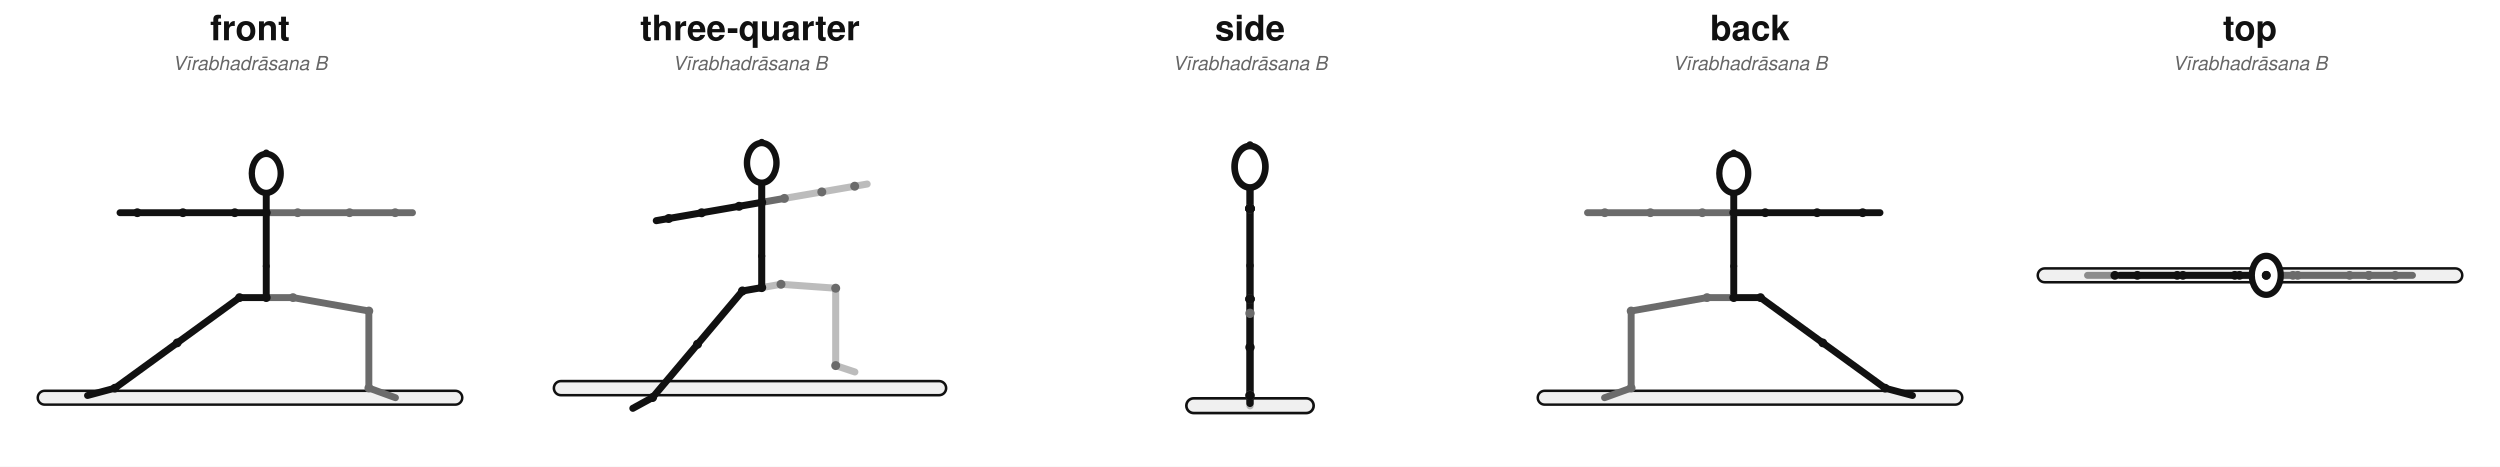
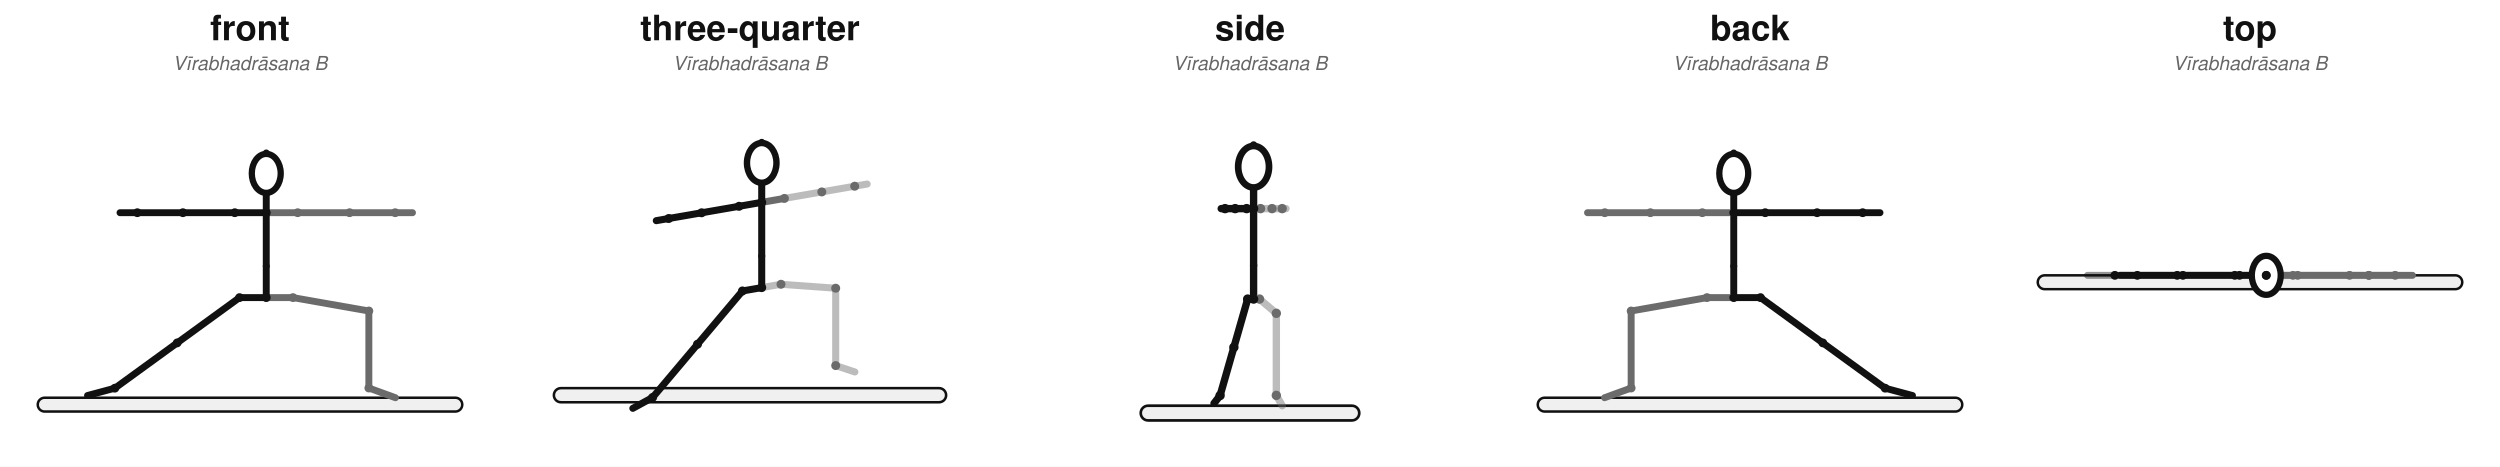
<svg xmlns="http://www.w3.org/2000/svg" viewBox="0 0 1500 280" width="1500" height="280">
  <g transform="translate(0 0)">
    <svg viewBox="0 0 300 280" width="300" height="280" data-pose="virabhadrasana-b" data-style="stick" role="img" aria-label="front (Vīrabhadrāsana B)">
      <defs>
        <marker id="asanakit-arrow" viewBox="0 0 10 10" refX="8" refY="5" markerWidth="5" markerHeight="5" orient="auto-start-reverse" markerUnits="strokeWidth">
          <path d="M 0 0 L 10 5 L 0 10 z" fill="#c1121f" />
        </marker>
      </defs>
      <rect data-layer="background" x="0" y="0" width="300" height="280" fill="#ffffff" />
      <g data-layer="title">
        <text x="150" y="24.15" text-anchor="middle" fill="#111111" font-family="Helvetica Neue, Helvetica, Arial, sans-serif" font-size="21" font-weight="600">front</text>
        <text x="150" y="42" text-anchor="middle" fill="#666666" font-family="Helvetica Neue, Helvetica, Arial, sans-serif" font-size="11.55" font-style="italic">Vīrabhadrāsana B</text>
      </g>
      <g data-layer="props">
-         <rect data-prop="mat" x="22.642" y="234.476" width="254.717" height="8.302" rx="4.151" fill="#f0f0f0" stroke="#111111" stroke-width="1.509" />
+         <rect data-prop="mat" x="22.642" y="238.627" width="254.717" height="8.302" rx="4.151" fill="#f0f0f0" stroke="#111111" stroke-width="1.509" />
      </g>
      <g data-layer="figure">
        <line data-bone="footL" data-side="left" x1="221.312" y1="232.819" x2="237.269" y2="238.627" stroke="#6b6b6b" stroke-width="4.151" stroke-linecap="round" />
        <line data-bone="clavicleL" data-side="left" x1="159.75" y1="127.622" x2="178.618" y2="127.622" stroke="#6b6b6b" stroke-width="4.151" stroke-linecap="round" />
        <line data-bone="clavicleR" data-side="right" x1="159.75" y1="127.622" x2="140.882" y2="127.622" stroke="#111111" stroke-width="4.151" stroke-linecap="round" />
        <line data-bone="head" data-side="center" x1="159.75" y1="116.301" x2="159.75" y2="91.773" stroke="#111111" stroke-width="4.151" stroke-linecap="round" />
        <ellipse data-part="head" cx="159.75" cy="104.037" rx="8.679" ry="11.698" fill="#ffffff" stroke="#111111" stroke-width="3.774" />
        <line data-bone="hipL" data-side="left" x1="159.75" y1="178.566" x2="175.788" y2="178.566" stroke="#6b6b6b" stroke-width="4.151" stroke-linecap="round" />
        <line data-bone="hipR" data-side="right" x1="159.75" y1="178.566" x2="143.712" y2="178.566" stroke="#111111" stroke-width="4.151" stroke-linecap="round" />
        <line data-bone="neck" data-side="center" x1="159.75" y1="127.622" x2="159.75" y2="116.301" stroke="#111111" stroke-width="4.151" stroke-linecap="round" />
        <line data-bone="pelvis" data-side="center" x1="159.75" y1="178.566" x2="159.75" y2="159.698" stroke="#111111" stroke-width="4.151" stroke-linecap="round" />
        <line data-bone="spine" data-side="center" x1="159.75" y1="159.698" x2="159.75" y2="127.622" stroke="#111111" stroke-width="4.151" stroke-linecap="round" />
        <line data-bone="upperArmL" data-side="left" x1="178.618" y1="127.622" x2="209.75" y2="127.622" stroke="#6b6b6b" stroke-width="4.151" stroke-linecap="round" />
        <line data-bone="upperArmR" data-side="right" x1="140.882" y1="127.622" x2="109.75" y2="127.622" stroke="#111111" stroke-width="4.151" stroke-linecap="round" />
        <line data-bone="thighR" data-side="right" x1="143.712" y1="178.566" x2="106.314" y2="205.737" stroke="#111111" stroke-width="4.151" stroke-linecap="round" />
        <line data-bone="thighL" data-side="left" x1="175.788" y1="178.566" x2="221.312" y2="186.593" stroke="#6b6b6b" stroke-width="4.151" stroke-linecap="round" />
        <line data-bone="forearmL" data-side="left" x1="209.75" y1="127.622" x2="237.109" y2="127.622" stroke="#6b6b6b" stroke-width="4.151" stroke-linecap="round" />
        <line data-bone="forearmR" data-side="right" x1="109.75" y1="127.622" x2="82.392" y2="127.622" stroke="#111111" stroke-width="4.151" stroke-linecap="round" />
        <line data-bone="shinL" data-side="left" x1="221.312" y1="186.593" x2="221.312" y2="232.819" stroke="#6b6b6b" stroke-width="4.151" stroke-linecap="round" />
        <line data-bone="shinR" data-side="right" x1="106.314" y1="205.737" x2="68.917" y2="232.908" stroke="#111111" stroke-width="4.151" stroke-linecap="round" />
        <line data-bone="handL" data-side="left" x1="237.109" y1="127.622" x2="247.486" y2="127.622" stroke="#6b6b6b" stroke-width="4.151" stroke-linecap="round" />
        <line data-bone="handR" data-side="right" x1="82.392" y1="127.622" x2="72.014" y2="127.622" stroke="#111111" stroke-width="4.151" stroke-linecap="round" />
        <line data-bone="footR" data-side="right" x1="68.917" y1="232.908" x2="52.514" y2="237.303" stroke="#111111" stroke-width="4.151" stroke-linecap="round" />
        <g data-part="joints">
          <circle data-joint="shoulderL" cx="178.618" cy="127.622" r="2.642" fill="#6b6b6b" />
          <circle data-joint="elbowL" cx="209.75" cy="127.622" r="2.642" fill="#6b6b6b" />
          <circle data-joint="wristL" cx="237.109" cy="127.622" r="2.642" fill="#6b6b6b" />
          <circle data-joint="shoulderR" cx="140.882" cy="127.622" r="2.642" fill="#111111" />
          <circle data-joint="elbowR" cx="109.75" cy="127.622" r="2.642" fill="#111111" />
          <circle data-joint="wristR" cx="82.392" cy="127.622" r="2.642" fill="#111111" />
          <circle data-joint="hipJointL" cx="175.788" cy="178.566" r="2.642" fill="#6b6b6b" />
          <circle data-joint="kneeL" cx="221.312" cy="186.593" r="2.642" fill="#6b6b6b" />
          <circle data-joint="ankleL" cx="221.312" cy="232.819" r="2.642" fill="#6b6b6b" />
          <circle data-joint="hipJointR" cx="143.712" cy="178.566" r="2.642" fill="#111111" />
          <circle data-joint="kneeR" cx="106.314" cy="205.737" r="2.642" fill="#111111" />
          <circle data-joint="ankleR" cx="68.917" cy="232.908" r="2.642" fill="#111111" />
          <circle data-joint="chest" cx="159.75" cy="127.622" r="2.642" fill="#111111" />
          <circle data-joint="hipCenter" cx="159.75" cy="178.566" r="2.642" fill="#111111" />
        </g>
      </g>
    </svg>
  </g>
  <g transform="translate(300 0)">
    <svg viewBox="0 0 300 280" width="300" height="280" data-pose="virabhadrasana-b" data-style="stick" role="img" aria-label="three-quarter (Vīrabhadrāsana B)">
      <defs>
        <marker id="asanakit-arrow" viewBox="0 0 10 10" refX="8" refY="5" markerWidth="5" markerHeight="5" orient="auto-start-reverse" markerUnits="strokeWidth">
          <path d="M 0 0 L 10 5 L 0 10 z" fill="#c1121f" />
        </marker>
      </defs>
      <rect data-layer="background" x="0" y="0" width="300" height="280" fill="#ffffff" />
      <g data-layer="title">
        <text x="150" y="24.15" text-anchor="middle" fill="#111111" font-family="Helvetica Neue, Helvetica, Arial, sans-serif" font-size="21" font-weight="600">three-quarter</text>
        <text x="150" y="42" text-anchor="middle" fill="#666666" font-family="Helvetica Neue, Helvetica, Arial, sans-serif" font-size="11.55" font-style="italic">Vīrabhadrāsana B</text>
      </g>
      <g data-layer="props">
-         <rect data-prop="mat" x="32.322" y="228.654" width="235.356" height="8.465" rx="4.233" fill="#f0f0f0" stroke="#111111" stroke-width="1.539" />
+         <rect data-prop="mat" x="32.322" y="232.887" width="235.356" height="8.465" rx="4.233" fill="#f0f0f0" stroke="#111111" stroke-width="1.539" />
      </g>
      <g data-layer="figure">
        <line data-bone="footL" data-side="left" x1="201.418" y1="219.347" x2="212.924" y2="223.181" stroke="#6b6b6b" stroke-width="4.233" stroke-linecap="round" opacity="0.45" />
        <line data-bone="handL" data-side="left" x1="212.808" y1="111.73" x2="220.291" y2="110.431" stroke="#6b6b6b" stroke-width="4.233" stroke-linecap="round" opacity="0.45" />
        <line data-bone="shinL" data-side="left" x1="201.418" y1="172.926" x2="201.418" y2="219.347" stroke="#6b6b6b" stroke-width="4.233" stroke-linecap="round" opacity="0.45" />
        <line data-bone="forearmL" data-side="left" x1="193.082" y1="115.155" x2="212.808" y2="111.73" stroke="#6b6b6b" stroke-width="4.233" stroke-linecap="round" opacity="0.45" />
        <line data-bone="thighL" data-side="left" x1="168.594" y1="170.565" x2="201.418" y2="172.926" stroke="#6b6b6b" stroke-width="4.233" stroke-linecap="round" opacity="0.45" />
        <line data-bone="upperArmL" data-side="left" x1="170.635" y1="119.053" x2="193.082" y2="115.155" stroke="#6b6b6b" stroke-width="4.233" stroke-linecap="round" opacity="0.45" />
        <line data-bone="hipL" data-side="left" x1="157.03" y1="172.573" x2="168.594" y2="170.565" stroke="#6b6b6b" stroke-width="4.233" stroke-linecap="round" opacity="0.45" />
        <line data-bone="pelvis" data-side="center" x1="157.03" y1="172.573" x2="157.03" y2="153.626" stroke="#111111" stroke-width="4.233" stroke-linecap="round" />
        <line data-bone="clavicleL" data-side="left" x1="157.03" y1="121.416" x2="170.635" y2="119.053" stroke="#6b6b6b" stroke-width="4.233" stroke-linecap="round" />
        <line data-bone="hipR" data-side="right" x1="157.03" y1="172.573" x2="145.466" y2="174.581" stroke="#111111" stroke-width="4.233" stroke-linecap="round" />
        <line data-bone="spine" data-side="center" x1="157.03" y1="153.626" x2="157.03" y2="121.416" stroke="#111111" stroke-width="4.233" stroke-linecap="round" />
        <line data-bone="neck" data-side="center" x1="157.03" y1="121.416" x2="157.03" y2="110.047" stroke="#111111" stroke-width="4.233" stroke-linecap="round" />
        <line data-bone="head" data-side="center" x1="157.03" y1="110.047" x2="157.03" y2="85.416" stroke="#111111" stroke-width="4.233" stroke-linecap="round" />
        <ellipse data-part="head" cx="157.03" cy="97.732" rx="8.85" ry="11.928" fill="#ffffff" stroke="#111111" stroke-width="3.848" />
        <line data-bone="clavicleR" data-side="right" x1="157.03" y1="121.416" x2="143.426" y2="123.778" stroke="#111111" stroke-width="4.233" stroke-linecap="round" />
        <line data-bone="thighR" data-side="right" x1="145.466" y1="174.581" x2="118.501" y2="206.549" stroke="#111111" stroke-width="4.233" stroke-linecap="round" />
        <line data-bone="upperArmR" data-side="right" x1="143.426" y1="123.778" x2="120.979" y2="127.676" stroke="#111111" stroke-width="4.233" stroke-linecap="round" />
        <line data-bone="shinR" data-side="right" x1="118.501" y1="206.549" x2="91.536" y2="238.517" stroke="#111111" stroke-width="4.233" stroke-linecap="round" />
        <line data-bone="forearmR" data-side="right" x1="120.979" y1="127.676" x2="101.252" y2="131.101" stroke="#111111" stroke-width="4.233" stroke-linecap="round" />
        <line data-bone="footR" data-side="right" x1="91.536" y1="238.517" x2="79.709" y2="244.984" stroke="#111111" stroke-width="4.233" stroke-linecap="round" />
        <line data-bone="handR" data-side="right" x1="101.252" y1="131.101" x2="93.77" y2="132.401" stroke="#111111" stroke-width="4.233" stroke-linecap="round" />
        <g data-part="joints">
          <circle data-joint="shoulderL" cx="170.635" cy="119.053" r="2.694" fill="#6b6b6b" />
          <circle data-joint="elbowL" cx="193.082" cy="115.155" r="2.694" fill="#6b6b6b" />
          <circle data-joint="wristL" cx="212.808" cy="111.73" r="2.694" fill="#6b6b6b" />
          <circle data-joint="shoulderR" cx="143.426" cy="123.778" r="2.694" fill="#111111" />
          <circle data-joint="elbowR" cx="120.979" cy="127.676" r="2.694" fill="#111111" />
          <circle data-joint="wristR" cx="101.252" cy="131.101" r="2.694" fill="#111111" />
          <circle data-joint="hipJointL" cx="168.594" cy="170.565" r="2.694" fill="#6b6b6b" />
          <circle data-joint="kneeL" cx="201.418" cy="172.926" r="2.694" fill="#6b6b6b" />
          <circle data-joint="ankleL" cx="201.418" cy="219.347" r="2.694" fill="#6b6b6b" />
          <circle data-joint="hipJointR" cx="145.466" cy="174.581" r="2.694" fill="#111111" />
          <circle data-joint="kneeR" cx="118.501" cy="206.549" r="2.694" fill="#111111" />
          <circle data-joint="ankleR" cx="91.536" cy="238.517" r="2.694" fill="#111111" />
          <circle data-joint="chest" cx="157.03" cy="121.416" r="2.694" fill="#111111" />
          <circle data-joint="hipCenter" cx="157.03" cy="172.573" r="2.694" fill="#111111" />
        </g>
      </g>
    </svg>
  </g>
  <g transform="translate(600 0)">
    <svg viewBox="0 0 300 280" width="300" height="280" data-pose="virabhadrasana-b" data-style="stick" role="img" aria-label="side (Vīrabhadrāsana B)">
      <defs>
        <marker id="asanakit-arrow" viewBox="0 0 10 10" refX="8" refY="5" markerWidth="5" markerHeight="5" orient="auto-start-reverse" markerUnits="strokeWidth">
          <path d="M 0 0 L 10 5 L 0 10 z" fill="#c1121f" />
        </marker>
      </defs>
      <rect data-layer="background" x="0" y="0" width="300" height="280" fill="#ffffff" />
      <g data-layer="title">
        <text x="150" y="24.15" text-anchor="middle" fill="#111111" font-family="Helvetica Neue, Helvetica, Arial, sans-serif" font-size="21" font-weight="600">side</text>
        <text x="150" y="42" text-anchor="middle" fill="#666666" font-family="Helvetica Neue, Helvetica, Arial, sans-serif" font-size="11.55" font-style="italic">Vīrabhadrāsana B</text>
      </g>
      <g data-layer="props">
-         <rect data-prop="mat" x="111.811" y="238.997" width="76.378" height="8.844" rx="4.422" fill="#f0f0f0" stroke="#111111" stroke-width="1.608" />
-       </g>
-       <g data-layer="figure">
-         <line data-bone="handL" data-side="left" x1="150" y1="125.17" x2="150" y2="125.17" stroke="#6b6b6b" stroke-width="4.422" stroke-linecap="round" opacity="0.45" />
-         <line data-bone="footL" data-side="left" x1="150" y1="237.232" x2="150" y2="243.419" stroke="#6b6b6b" stroke-width="4.422" stroke-linecap="round" opacity="0.45" />
-         <line data-bone="forearmL" data-side="left" x1="150" y1="125.17" x2="150" y2="125.17" stroke="#6b6b6b" stroke-width="4.422" stroke-linecap="round" opacity="0.45" />
-         <line data-bone="shinL" data-side="left" x1="150" y1="187.989" x2="150" y2="237.232" stroke="#6b6b6b" stroke-width="4.422" stroke-linecap="round" opacity="0.45" />
-         <line data-bone="thighL" data-side="left" x1="150" y1="179.438" x2="150" y2="187.989" stroke="#6b6b6b" stroke-width="4.422" stroke-linecap="round" opacity="0.45" />
-         <line data-bone="upperArmL" data-side="left" x1="150" y1="125.17" x2="150" y2="125.17" stroke="#6b6b6b" stroke-width="4.422" stroke-linecap="round" opacity="0.45" />
-         <line data-bone="clavicleL" data-side="left" x1="150" y1="125.17" x2="150" y2="125.17" stroke="#6b6b6b" stroke-width="4.422" stroke-linecap="round" opacity="0.45" />
-         <line data-bone="hipL" data-side="left" x1="150" y1="179.438" x2="150" y2="179.438" stroke="#6b6b6b" stroke-width="4.422" stroke-linecap="round" opacity="0.45" />
-         <line data-bone="head" data-side="center" x1="150" y1="113.11" x2="150" y2="86.981" stroke="#111111" stroke-width="4.422" stroke-linecap="round" />
-         <ellipse data-part="head" cx="150" cy="100.045" rx="9.246" ry="12.462" fill="#ffffff" stroke="#111111" stroke-width="4.02" />
-         <line data-bone="neck" data-side="center" x1="150" y1="125.17" x2="150" y2="113.11" stroke="#111111" stroke-width="4.422" stroke-linecap="round" />
-         <line data-bone="pelvis" data-side="center" x1="150" y1="179.438" x2="150" y2="159.338" stroke="#111111" stroke-width="4.422" stroke-linecap="round" />
-         <line data-bone="spine" data-side="center" x1="150" y1="159.338" x2="150" y2="125.17" stroke="#111111" stroke-width="4.422" stroke-linecap="round" />
-         <line data-bone="hipR" data-side="right" x1="150" y1="179.438" x2="150" y2="179.438" stroke="#111111" stroke-width="4.422" stroke-linecap="round" />
-         <line data-bone="clavicleR" data-side="right" x1="150" y1="125.17" x2="150" y2="125.17" stroke="#111111" stroke-width="4.422" stroke-linecap="round" />
-         <line data-bone="upperArmR" data-side="right" x1="150" y1="125.17" x2="150" y2="125.17" stroke="#111111" stroke-width="4.422" stroke-linecap="round" />
-         <line data-bone="thighR" data-side="right" x1="150" y1="179.438" x2="150" y2="208.382" stroke="#111111" stroke-width="4.422" stroke-linecap="round" />
-         <line data-bone="forearmR" data-side="right" x1="150" y1="125.17" x2="150" y2="125.17" stroke="#111111" stroke-width="4.422" stroke-linecap="round" />
-         <line data-bone="shinR" data-side="right" x1="150" y1="208.382" x2="150" y2="237.327" stroke="#111111" stroke-width="4.422" stroke-linecap="round" />
-         <line data-bone="handR" data-side="right" x1="150" y1="125.17" x2="150" y2="125.17" stroke="#111111" stroke-width="4.422" stroke-linecap="round" />
-         <line data-bone="footR" data-side="right" x1="150" y1="237.327" x2="150" y2="242.009" stroke="#111111" stroke-width="4.422" stroke-linecap="round" />
-         <g data-part="joints">
-           <circle data-joint="shoulderL" cx="150" cy="125.17" r="2.814" fill="#6b6b6b" />
-           <circle data-joint="elbowL" cx="150" cy="125.17" r="2.814" fill="#6b6b6b" />
-           <circle data-joint="wristL" cx="150" cy="125.17" r="2.814" fill="#6b6b6b" />
-           <circle data-joint="shoulderR" cx="150" cy="125.17" r="2.814" fill="#111111" />
-           <circle data-joint="elbowR" cx="150" cy="125.17" r="2.814" fill="#111111" />
-           <circle data-joint="wristR" cx="150" cy="125.17" r="2.814" fill="#111111" />
-           <circle data-joint="hipJointL" cx="150" cy="179.438" r="2.814" fill="#6b6b6b" />
-           <circle data-joint="kneeL" cx="150" cy="187.989" r="2.814" fill="#6b6b6b" />
-           <circle data-joint="ankleL" cx="150" cy="237.232" r="2.814" fill="#6b6b6b" />
-           <circle data-joint="hipJointR" cx="150" cy="179.438" r="2.814" fill="#111111" />
-           <circle data-joint="kneeR" cx="150" cy="208.382" r="2.814" fill="#111111" />
-           <circle data-joint="ankleR" cx="150" cy="237.327" r="2.814" fill="#111111" />
-           <circle data-joint="chest" cx="150" cy="125.17" r="2.814" fill="#111111" />
-           <circle data-joint="hipCenter" cx="150" cy="179.438" r="2.814" fill="#111111" />
+         <rect data-prop="mat" x="84.438" y="243.419" width="131.123" height="8.844" rx="4.422" fill="#f0f0f0" stroke="#111111" stroke-width="1.608" />
+       </g>
+       <g data-layer="figure">
+         <line data-bone="handL" data-side="left" x1="169.293" y1="125.17" x2="171.591" y2="125.17" stroke="#6b6b6b" stroke-width="4.422" stroke-linecap="round" opacity="0.45" />
+         <line data-bone="footL" data-side="left" x1="165.794" y1="237.232" x2="169.328" y2="243.419" stroke="#6b6b6b" stroke-width="4.422" stroke-linecap="round" opacity="0.45" />
+         <line data-bone="forearmL" data-side="left" x1="163.234" y1="125.17" x2="169.293" y2="125.17" stroke="#6b6b6b" stroke-width="4.422" stroke-linecap="round" opacity="0.45" />
+         <line data-bone="shinL" data-side="left" x1="165.794" y1="187.989" x2="165.794" y2="237.232" stroke="#6b6b6b" stroke-width="4.422" stroke-linecap="round" opacity="0.45" />
+         <line data-bone="thighL" data-side="left" x1="155.712" y1="179.438" x2="165.794" y2="187.989" stroke="#6b6b6b" stroke-width="4.422" stroke-linecap="round" opacity="0.45" />
+         <line data-bone="upperArmL" data-side="left" x1="156.338" y1="125.17" x2="163.234" y2="125.17" stroke="#6b6b6b" stroke-width="4.422" stroke-linecap="round" opacity="0.45" />
+         <line data-bone="clavicleL" data-side="left" x1="152.159" y1="125.17" x2="156.338" y2="125.17" stroke="#6b6b6b" stroke-width="4.422" stroke-linecap="round" opacity="0.45" />
+         <line data-bone="hipL" data-side="left" x1="152.159" y1="179.438" x2="155.712" y2="179.438" stroke="#6b6b6b" stroke-width="4.422" stroke-linecap="round" opacity="0.45" />
+         <line data-bone="head" data-side="center" x1="152.159" y1="113.11" x2="152.159" y2="86.981" stroke="#111111" stroke-width="4.422" stroke-linecap="round" />
+         <ellipse data-part="head" cx="152.159" cy="100.045" rx="9.246" ry="12.462" fill="#ffffff" stroke="#111111" stroke-width="4.02" />
+         <line data-bone="neck" data-side="center" x1="152.159" y1="125.17" x2="152.159" y2="113.11" stroke="#111111" stroke-width="4.422" stroke-linecap="round" />
+         <line data-bone="pelvis" data-side="center" x1="152.159" y1="179.438" x2="152.159" y2="159.338" stroke="#111111" stroke-width="4.422" stroke-linecap="round" />
+         <line data-bone="spine" data-side="center" x1="152.159" y1="159.338" x2="152.159" y2="125.17" stroke="#111111" stroke-width="4.422" stroke-linecap="round" />
+         <line data-bone="hipR" data-side="right" x1="152.159" y1="179.438" x2="148.607" y2="179.438" stroke="#111111" stroke-width="4.422" stroke-linecap="round" />
+         <line data-bone="clavicleR" data-side="right" x1="152.159" y1="125.17" x2="147.981" y2="125.17" stroke="#111111" stroke-width="4.422" stroke-linecap="round" />
+         <line data-bone="upperArmR" data-side="right" x1="147.981" y1="125.17" x2="141.085" y2="125.17" stroke="#111111" stroke-width="4.422" stroke-linecap="round" />
+         <line data-bone="thighR" data-side="right" x1="148.607" y1="179.438" x2="140.324" y2="208.382" stroke="#111111" stroke-width="4.422" stroke-linecap="round" />
+         <line data-bone="forearmR" data-side="right" x1="141.085" y1="125.17" x2="135.026" y2="125.17" stroke="#111111" stroke-width="4.422" stroke-linecap="round" />
+         <line data-bone="shinR" data-side="right" x1="140.324" y1="208.382" x2="132.042" y2="237.327" stroke="#111111" stroke-width="4.422" stroke-linecap="round" />
+         <line data-bone="handR" data-side="right" x1="135.026" y1="125.17" x2="132.728" y2="125.17" stroke="#111111" stroke-width="4.422" stroke-linecap="round" />
+         <line data-bone="footR" data-side="right" x1="132.042" y1="237.327" x2="128.409" y2="242.009" stroke="#111111" stroke-width="4.422" stroke-linecap="round" />
+         <g data-part="joints">
+           <circle data-joint="shoulderL" cx="156.338" cy="125.17" r="2.814" fill="#6b6b6b" />
+           <circle data-joint="elbowL" cx="163.234" cy="125.17" r="2.814" fill="#6b6b6b" />
+           <circle data-joint="wristL" cx="169.293" cy="125.17" r="2.814" fill="#6b6b6b" />
+           <circle data-joint="shoulderR" cx="147.981" cy="125.17" r="2.814" fill="#111111" />
+           <circle data-joint="elbowR" cx="141.085" cy="125.17" r="2.814" fill="#111111" />
+           <circle data-joint="wristR" cx="135.026" cy="125.17" r="2.814" fill="#111111" />
+           <circle data-joint="hipJointL" cx="155.712" cy="179.438" r="2.814" fill="#6b6b6b" />
+           <circle data-joint="kneeL" cx="165.794" cy="187.989" r="2.814" fill="#6b6b6b" />
+           <circle data-joint="ankleL" cx="165.794" cy="237.232" r="2.814" fill="#6b6b6b" />
+           <circle data-joint="hipJointR" cx="148.607" cy="179.438" r="2.814" fill="#111111" />
+           <circle data-joint="kneeR" cx="140.324" cy="208.382" r="2.814" fill="#111111" />
+           <circle data-joint="ankleR" cx="132.042" cy="237.327" r="2.814" fill="#111111" />
+           <circle data-joint="chest" cx="152.159" cy="125.17" r="2.814" fill="#111111" />
+           <circle data-joint="hipCenter" cx="152.159" cy="179.438" r="2.814" fill="#111111" />
        </g>
      </g>
    </svg>
  </g>
  <g transform="translate(900 0)">
    <svg viewBox="0 0 300 280" width="300" height="280" data-pose="virabhadrasana-b" data-style="stick" role="img" aria-label="back (Vīrabhadrāsana B)">
      <defs>
        <marker id="asanakit-arrow" viewBox="0 0 10 10" refX="8" refY="5" markerWidth="5" markerHeight="5" orient="auto-start-reverse" markerUnits="strokeWidth">
          <path d="M 0 0 L 10 5 L 0 10 z" fill="#c1121f" />
        </marker>
      </defs>
      <rect data-layer="background" x="0" y="0" width="300" height="280" fill="#ffffff" />
      <g data-layer="title">
        <text x="150" y="24.15" text-anchor="middle" fill="#111111" font-family="Helvetica Neue, Helvetica, Arial, sans-serif" font-size="21" font-weight="600">back</text>
        <text x="150" y="42" text-anchor="middle" fill="#666666" font-family="Helvetica Neue, Helvetica, Arial, sans-serif" font-size="11.55" font-style="italic">Vīrabhadrāsana B</text>
      </g>
      <g data-layer="props">
-         <rect data-prop="mat" x="22.642" y="234.476" width="254.717" height="8.302" rx="4.151" fill="#f0f0f0" stroke="#111111" stroke-width="1.509" />
+         <rect data-prop="mat" x="22.642" y="238.627" width="254.717" height="8.302" rx="4.151" fill="#f0f0f0" stroke="#111111" stroke-width="1.509" />
      </g>
      <g data-layer="figure">
        <line data-bone="footR" data-side="right" x1="231.083" y1="232.908" x2="247.486" y2="237.303" stroke="#111111" stroke-width="4.151" stroke-linecap="round" />
        <line data-bone="handR" data-side="right" x1="217.608" y1="127.622" x2="227.986" y2="127.622" stroke="#111111" stroke-width="4.151" stroke-linecap="round" />
        <line data-bone="shinR" data-side="right" x1="193.686" y1="205.737" x2="231.083" y2="232.908" stroke="#111111" stroke-width="4.151" stroke-linecap="round" />
        <line data-bone="forearmR" data-side="right" x1="190.25" y1="127.622" x2="217.608" y2="127.622" stroke="#111111" stroke-width="4.151" stroke-linecap="round" />
        <line data-bone="thighR" data-side="right" x1="156.288" y1="178.566" x2="193.686" y2="205.737" stroke="#111111" stroke-width="4.151" stroke-linecap="round" />
        <line data-bone="upperArmR" data-side="right" x1="159.118" y1="127.622" x2="190.25" y2="127.622" stroke="#111111" stroke-width="4.151" stroke-linecap="round" />
        <line data-bone="clavicleR" data-side="right" x1="140.25" y1="127.622" x2="159.118" y2="127.622" stroke="#111111" stroke-width="4.151" stroke-linecap="round" />
        <line data-bone="hipR" data-side="right" x1="140.25" y1="178.566" x2="156.288" y2="178.566" stroke="#111111" stroke-width="4.151" stroke-linecap="round" />
        <line data-bone="head" data-side="center" x1="140.25" y1="116.301" x2="140.25" y2="91.773" stroke="#111111" stroke-width="4.151" stroke-linecap="round" />
        <ellipse data-part="head" cx="140.25" cy="104.037" rx="8.679" ry="11.698" fill="#ffffff" stroke="#111111" stroke-width="3.774" />
        <line data-bone="neck" data-side="center" x1="140.25" y1="127.622" x2="140.25" y2="116.301" stroke="#111111" stroke-width="4.151" stroke-linecap="round" />
        <line data-bone="pelvis" data-side="center" x1="140.25" y1="178.566" x2="140.25" y2="159.698" stroke="#111111" stroke-width="4.151" stroke-linecap="round" />
        <line data-bone="spine" data-side="center" x1="140.25" y1="159.698" x2="140.25" y2="127.622" stroke="#111111" stroke-width="4.151" stroke-linecap="round" />
        <line data-bone="hipL" data-side="left" x1="140.25" y1="178.566" x2="124.212" y2="178.566" stroke="#6b6b6b" stroke-width="4.151" stroke-linecap="round" />
        <line data-bone="clavicleL" data-side="left" x1="140.25" y1="127.622" x2="121.382" y2="127.622" stroke="#6b6b6b" stroke-width="4.151" stroke-linecap="round" />
        <line data-bone="upperArmL" data-side="left" x1="121.382" y1="127.622" x2="90.25" y2="127.622" stroke="#6b6b6b" stroke-width="4.151" stroke-linecap="round" />
        <line data-bone="thighL" data-side="left" x1="124.212" y1="178.566" x2="78.688" y2="186.593" stroke="#6b6b6b" stroke-width="4.151" stroke-linecap="round" />
        <line data-bone="shinL" data-side="left" x1="78.688" y1="186.593" x2="78.688" y2="232.819" stroke="#6b6b6b" stroke-width="4.151" stroke-linecap="round" />
        <line data-bone="forearmL" data-side="left" x1="90.25" y1="127.622" x2="62.891" y2="127.622" stroke="#6b6b6b" stroke-width="4.151" stroke-linecap="round" />
        <line data-bone="handL" data-side="left" x1="62.891" y1="127.622" x2="52.514" y2="127.622" stroke="#6b6b6b" stroke-width="4.151" stroke-linecap="round" />
        <line data-bone="footL" data-side="left" x1="78.688" y1="232.819" x2="62.731" y2="238.627" stroke="#6b6b6b" stroke-width="4.151" stroke-linecap="round" />
        <g data-part="joints">
          <circle data-joint="shoulderL" cx="121.382" cy="127.622" r="2.642" fill="#6b6b6b" />
          <circle data-joint="elbowL" cx="90.25" cy="127.622" r="2.642" fill="#6b6b6b" />
          <circle data-joint="wristL" cx="62.891" cy="127.622" r="2.642" fill="#6b6b6b" />
          <circle data-joint="shoulderR" cx="159.118" cy="127.622" r="2.642" fill="#111111" />
          <circle data-joint="elbowR" cx="190.25" cy="127.622" r="2.642" fill="#111111" />
          <circle data-joint="wristR" cx="217.608" cy="127.622" r="2.642" fill="#111111" />
          <circle data-joint="hipJointL" cx="124.212" cy="178.566" r="2.642" fill="#6b6b6b" />
          <circle data-joint="kneeL" cx="78.688" cy="186.593" r="2.642" fill="#6b6b6b" />
          <circle data-joint="ankleL" cx="78.688" cy="232.819" r="2.642" fill="#6b6b6b" />
          <circle data-joint="hipJointR" cx="156.288" cy="178.566" r="2.642" fill="#111111" />
          <circle data-joint="kneeR" cx="193.686" cy="205.737" r="2.642" fill="#111111" />
          <circle data-joint="ankleR" cx="231.083" cy="232.908" r="2.642" fill="#111111" />
          <circle data-joint="chest" cx="140.25" cy="127.622" r="2.642" fill="#111111" />
          <circle data-joint="hipCenter" cx="140.25" cy="178.566" r="2.642" fill="#111111" />
        </g>
      </g>
    </svg>
  </g>
  <g transform="translate(1200 0)">
    <svg viewBox="0 0 300 280" width="300" height="280" data-pose="virabhadrasana-b" data-style="stick" role="img" aria-label="top (Vīrabhadrāsana B)">
      <defs>
        <marker id="asanakit-arrow" viewBox="0 0 10 10" refX="8" refY="5" markerWidth="5" markerHeight="5" orient="auto-start-reverse" markerUnits="strokeWidth">
          <path d="M 0 0 L 10 5 L 0 10 z" fill="#c1121f" />
        </marker>
      </defs>
      <rect data-layer="background" x="0" y="0" width="300" height="280" fill="#ffffff" />
      <g data-layer="title">
        <text x="150" y="24.15" text-anchor="middle" fill="#111111" font-family="Helvetica Neue, Helvetica, Arial, sans-serif" font-size="21" font-weight="600">top</text>
        <text x="150" y="42" text-anchor="middle" fill="#666666" font-family="Helvetica Neue, Helvetica, Arial, sans-serif" font-size="11.55" font-style="italic">Vīrabhadrāsana B</text>
      </g>
      <g data-layer="props">
-         <rect data-prop="mat" x="22.642" y="161.049" width="254.717" height="8.302" rx="4.151" fill="#f0f0f0" stroke="#111111" stroke-width="1.509" />
+         <rect data-prop="mat" x="22.642" y="165.2" width="254.717" height="8.302" rx="4.151" fill="#f0f0f0" stroke="#111111" stroke-width="1.509" />
      </g>
      <g data-layer="figure">
        <line data-bone="footL" data-side="left" x1="221.312" y1="165.2" x2="237.269" y2="165.2" stroke="#6b6b6b" stroke-width="4.151" stroke-linecap="round" opacity="0.45" />
        <line data-bone="footR" data-side="right" x1="68.917" y1="165.2" x2="52.514" y2="165.2" stroke="#111111" stroke-width="4.151" stroke-linecap="round" opacity="0.45" />
        <line data-bone="shinR" data-side="right" x1="106.314" y1="165.2" x2="68.917" y2="165.2" stroke="#111111" stroke-width="4.151" stroke-linecap="round" opacity="0.45" />
        <line data-bone="shinL" data-side="left" x1="221.312" y1="165.2" x2="221.312" y2="165.2" stroke="#6b6b6b" stroke-width="4.151" stroke-linecap="round" opacity="0.45" />
        <line data-bone="thighR" data-side="right" x1="143.712" y1="165.2" x2="106.314" y2="165.2" stroke="#111111" stroke-width="4.151" stroke-linecap="round" opacity="0.45" />
        <line data-bone="thighL" data-side="left" x1="175.788" y1="165.2" x2="221.312" y2="165.2" stroke="#6b6b6b" stroke-width="4.151" stroke-linecap="round" opacity="0.45" />
        <line data-bone="hipL" data-side="left" x1="159.75" y1="165.2" x2="175.788" y2="165.2" stroke="#6b6b6b" stroke-width="4.151" stroke-linecap="round" opacity="0.45" />
        <line data-bone="hipR" data-side="right" x1="159.75" y1="165.2" x2="143.712" y2="165.2" stroke="#111111" stroke-width="4.151" stroke-linecap="round" opacity="0.45" />
        <line data-bone="pelvis" data-side="center" x1="159.75" y1="165.2" x2="159.75" y2="165.2" stroke="#111111" stroke-width="4.151" stroke-linecap="round" opacity="0.45" />
        <line data-bone="spine" data-side="center" x1="159.75" y1="165.2" x2="159.75" y2="165.2" stroke="#111111" stroke-width="4.151" stroke-linecap="round" />
        <line data-bone="clavicleL" data-side="left" x1="159.75" y1="165.2" x2="178.618" y2="165.2" stroke="#6b6b6b" stroke-width="4.151" stroke-linecap="round" />
        <line data-bone="clavicleR" data-side="right" x1="159.75" y1="165.2" x2="140.882" y2="165.2" stroke="#111111" stroke-width="4.151" stroke-linecap="round" />
        <line data-bone="forearmL" data-side="left" x1="209.75" y1="165.2" x2="237.109" y2="165.2" stroke="#6b6b6b" stroke-width="4.151" stroke-linecap="round" />
        <line data-bone="forearmR" data-side="right" x1="109.75" y1="165.2" x2="82.392" y2="165.2" stroke="#111111" stroke-width="4.151" stroke-linecap="round" />
        <line data-bone="handL" data-side="left" x1="237.109" y1="165.2" x2="247.486" y2="165.2" stroke="#6b6b6b" stroke-width="4.151" stroke-linecap="round" />
        <line data-bone="handR" data-side="right" x1="82.392" y1="165.2" x2="72.014" y2="165.2" stroke="#111111" stroke-width="4.151" stroke-linecap="round" />
        <line data-bone="upperArmL" data-side="left" x1="178.618" y1="165.2" x2="209.75" y2="165.2" stroke="#6b6b6b" stroke-width="4.151" stroke-linecap="round" />
        <line data-bone="upperArmR" data-side="right" x1="140.882" y1="165.2" x2="109.75" y2="165.2" stroke="#111111" stroke-width="4.151" stroke-linecap="round" />
        <line data-bone="neck" data-side="center" x1="159.75" y1="165.2" x2="159.75" y2="165.2" stroke="#111111" stroke-width="4.151" stroke-linecap="round" />
        <line data-bone="head" data-side="center" x1="159.75" y1="165.2" x2="159.75" y2="165.2" stroke="#111111" stroke-width="4.151" stroke-linecap="round" />
        <ellipse data-part="head" cx="159.75" cy="165.2" rx="8.679" ry="11.698" fill="#ffffff" stroke="#111111" stroke-width="3.774" />
        <g data-part="joints">
          <circle data-joint="shoulderL" cx="178.618" cy="165.2" r="2.642" fill="#6b6b6b" />
          <circle data-joint="elbowL" cx="209.75" cy="165.2" r="2.642" fill="#6b6b6b" />
          <circle data-joint="wristL" cx="237.109" cy="165.2" r="2.642" fill="#6b6b6b" />
          <circle data-joint="shoulderR" cx="140.882" cy="165.2" r="2.642" fill="#111111" />
          <circle data-joint="elbowR" cx="109.75" cy="165.2" r="2.642" fill="#111111" />
          <circle data-joint="wristR" cx="82.392" cy="165.2" r="2.642" fill="#111111" />
          <circle data-joint="hipJointL" cx="175.788" cy="165.2" r="2.642" fill="#6b6b6b" />
          <circle data-joint="kneeL" cx="221.312" cy="165.2" r="2.642" fill="#6b6b6b" />
          <circle data-joint="ankleL" cx="221.312" cy="165.2" r="2.642" fill="#6b6b6b" />
          <circle data-joint="hipJointR" cx="143.712" cy="165.2" r="2.642" fill="#111111" />
          <circle data-joint="kneeR" cx="106.314" cy="165.2" r="2.642" fill="#111111" />
          <circle data-joint="ankleR" cx="68.917" cy="165.2" r="2.642" fill="#111111" />
          <circle data-joint="chest" cx="159.75" cy="165.2" r="2.642" fill="#111111" />
          <circle data-joint="hipCenter" cx="159.75" cy="165.2" r="2.642" fill="#111111" />
        </g>
      </g>
    </svg>
  </g>
</svg>
